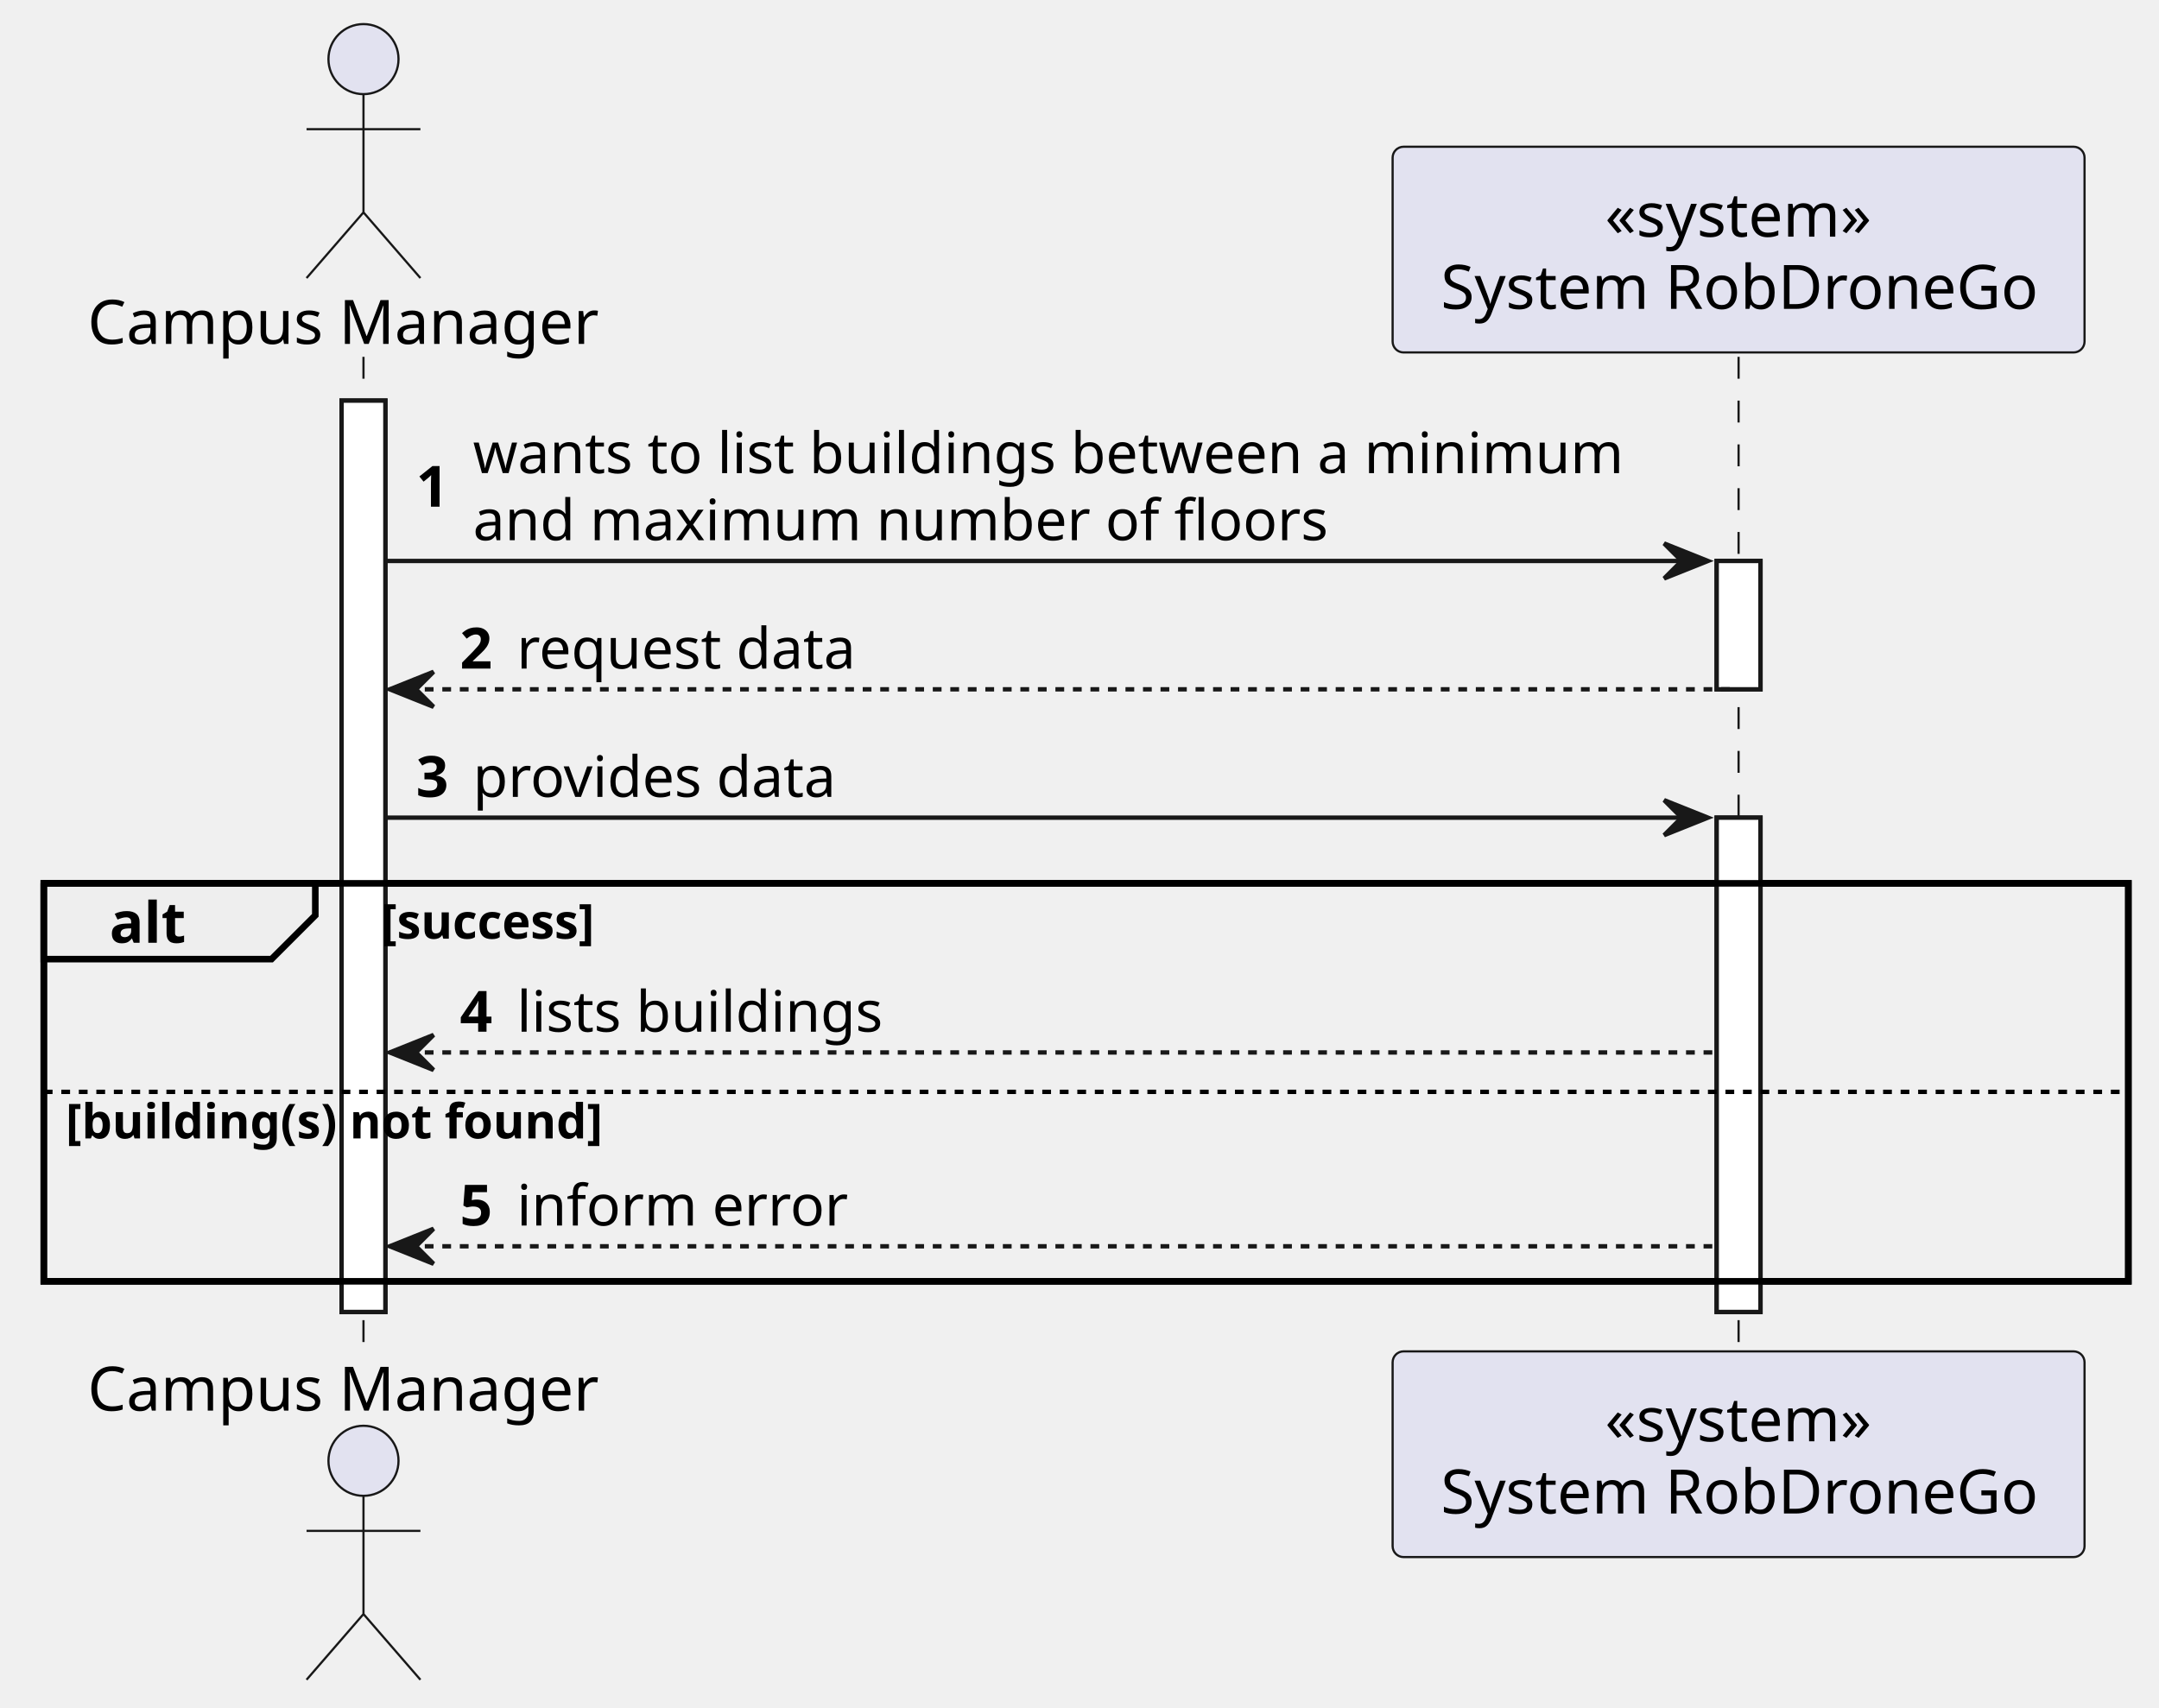
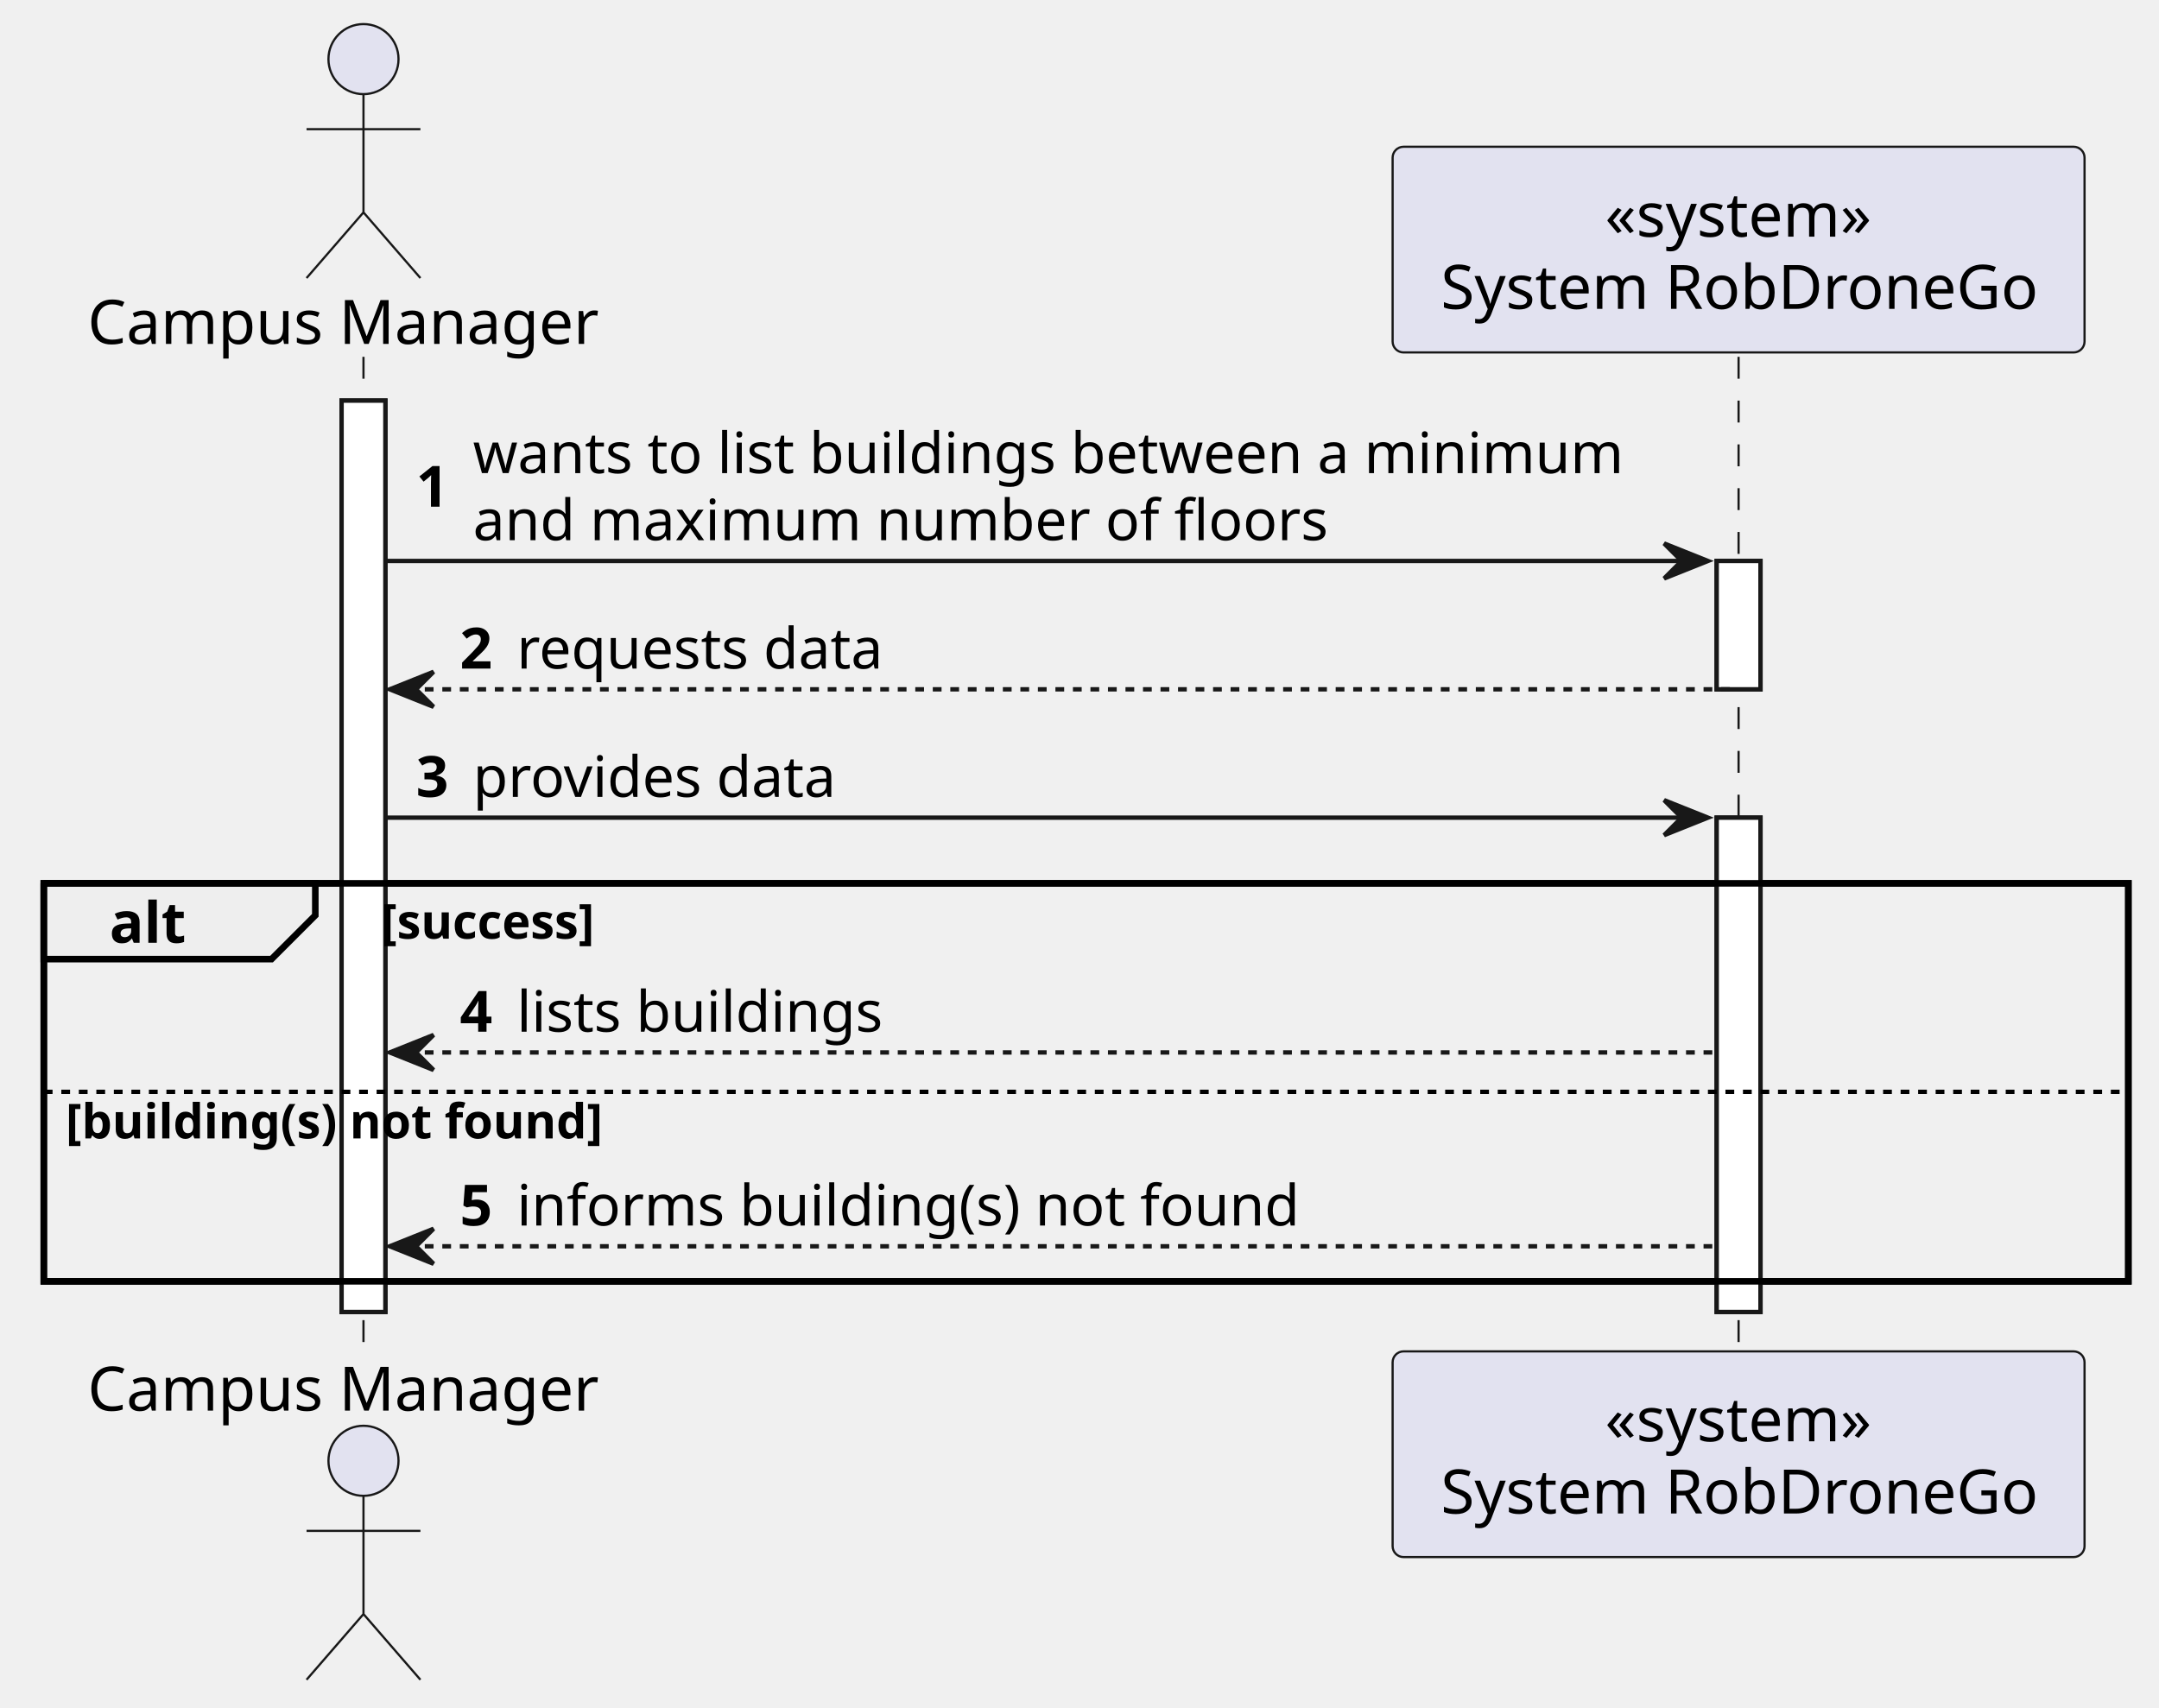
<svg xmlns="http://www.w3.org/2000/svg" contentStyleType="text/css" height="390px" preserveAspectRatio="none" style="width:493px;height:390px;background:#FFFFFF;" version="1.1" viewBox="0 0 493 390" width="493px" zoomAndPan="magnify">
  <defs />
  <g>
    <rect fill="#FFFFFF" height="208.129" style="stroke:#181818;stroke-width:1.0;" width="10" x="78" y="91.488" />
    <rect fill="#FFFFFF" height="29.311" style="stroke:#181818;stroke-width:1.0;" width="10" x="392" y="128.109" />
    <rect fill="#FFFFFF" height="112.887" style="stroke:#181818;stroke-width:1.0;" width="10" x="392" y="186.731" />
    <rect fill="none" height="90.887" style="stroke:#000000;stroke-width:1.5;" width="476" x="10" y="201.731" />
    <line style="stroke:#181818;stroke-width:0.5;stroke-dasharray:5.0,5.0;" x1="83" x2="83" y1="81.488" y2="309.617" />
    <line style="stroke:#181818;stroke-width:0.5;stroke-dasharray:5.0,5.0;" x1="397" x2="397" y1="81.488" y2="309.617" />
    <text fill="#000000" font-family="sans-serif" font-size="14" lengthAdjust="spacing" textLength="120" x="20" y="78.535">Campus Manager</text>
    <ellipse cx="83" cy="13.5" fill="#E2E2F0" rx="8" ry="8" style="stroke:#181818;stroke-width:0.5;" />
    <path d="M83,21.5 L83,48.5 M70,29.5 L96,29.5 M83,48.5 L70,63.5 M83,48.5 L96,63.5 " fill="none" style="stroke:#181818;stroke-width:0.5;" />
    <text fill="#000000" font-family="sans-serif" font-size="14" lengthAdjust="spacing" textLength="120" x="20" y="322.152">Campus Manager</text>
    <ellipse cx="83" cy="333.606" fill="#E2E2F0" rx="8" ry="8" style="stroke:#181818;stroke-width:0.5;" />
    <path d="M83,341.606 L83,368.606 M70,349.606 L96,349.606 M83,368.606 L70,383.606 M83,368.606 L96,383.606 " fill="none" style="stroke:#181818;stroke-width:0.5;" />
    <rect fill="#E2E2F0" height="46.977" rx="2.5" ry="2.5" style="stroke:#181818;stroke-width:0.5;" width="158" x="318" y="33.512" />
    <text fill="#000000" font-family="sans-serif" font-size="14" lengthAdjust="spacing" textLength="61" x="366.5" y="54.047">«system»</text>
    <text fill="#000000" font-family="sans-serif" font-size="14" lengthAdjust="spacing" textLength="140" x="329" y="70.535">System RobDroneGo</text>
    <rect fill="#E2E2F0" height="46.977" rx="2.5" ry="2.5" style="stroke:#181818;stroke-width:0.5;" width="158" x="318" y="308.617" />
    <text fill="#000000" font-family="sans-serif" font-size="14" lengthAdjust="spacing" textLength="61" x="366.5" y="329.152">«system»</text>
    <text fill="#000000" font-family="sans-serif" font-size="14" lengthAdjust="spacing" textLength="140" x="329" y="345.641">System RobDroneGo</text>
    <rect fill="#FFFFFF" height="208.129" style="stroke:#181818;stroke-width:1.0;" width="10" x="78" y="91.488" />
    <rect fill="#FFFFFF" height="29.311" style="stroke:#181818;stroke-width:1.0;" width="10" x="392" y="128.109" />
    <rect fill="#FFFFFF" height="112.887" style="stroke:#181818;stroke-width:1.0;" width="10" x="392" y="186.731" />
    <polygon fill="#181818" points="380,124.109,390,128.109,380,132.109,384,128.109" style="stroke:#181818;stroke-width:1.0;" />
    <line style="stroke:#181818;stroke-width:1.0;" x1="88" x2="386" y1="128.109" y2="128.109" />
    <text fill="#000000" font-family="sans-serif" font-size="13" font-weight="bold" lengthAdjust="spacing" textLength="9" x="95" y="115.712">1</text>
    <text fill="#000000" font-family="sans-serif" font-size="13" lengthAdjust="spacing" textLength="272" x="108" y="108.057">wants to list buildings between a minimum</text>
    <text fill="#000000" font-family="sans-serif" font-size="13" lengthAdjust="spacing" textLength="200" x="108" y="123.367">and maximum number of floors</text>
    <polygon fill="#181818" points="99,153.42,89,157.42,99,161.42,95,157.42" style="stroke:#181818;stroke-width:1.0;" />
    <line style="stroke:#181818;stroke-width:1.0;stroke-dasharray:2.0,2.0;" x1="93" x2="396" y1="157.42" y2="157.42" />
    <text fill="#000000" font-family="sans-serif" font-size="13" font-weight="bold" lengthAdjust="spacing" textLength="9" x="105" y="152.678">2</text>
-     <text fill="#000000" font-family="sans-serif" font-size="13" lengthAdjust="spacing" textLength="78" x="118" y="152.678">request data</text>
+     <text fill="#000000" font-family="sans-serif" font-size="13" lengthAdjust="spacing" textLength="85" x="118" y="152.678">requests data</text>
    <polygon fill="#181818" points="380,182.731,390,186.731,380,190.731,384,186.731" style="stroke:#181818;stroke-width:1.0;" />
    <line style="stroke:#181818;stroke-width:1.0;" x1="88" x2="386" y1="186.731" y2="186.731" />
    <text fill="#000000" font-family="sans-serif" font-size="13" font-weight="bold" lengthAdjust="spacing" textLength="9" x="95" y="181.988">3</text>
    <text fill="#000000" font-family="sans-serif" font-size="13" lengthAdjust="spacing" textLength="85" x="108" y="181.988">provides data</text>
    <path d="M10,201.731 L72,201.731 L72,209.041 L62,219.041 L10,219.041 L10,201.731 " fill="#EEEEEE" style="stroke:#000000;stroke-width:1.5;" />
    <rect fill="none" height="90.887" style="stroke:#000000;stroke-width:1.5;" width="476" x="10" y="201.731" />
    <text fill="#000000" font-family="sans-serif" font-size="13" font-weight="bold" lengthAdjust="spacing" textLength="17" x="25" y="215.299">alt</text>
    <text fill="#000000" font-family="sans-serif" font-size="11" font-weight="bold" lengthAdjust="spacing" textLength="51" x="87" y="214.365">[success]</text>
    <polygon fill="#181818" points="99,236.352,89,240.352,99,244.352,95,240.352" style="stroke:#181818;stroke-width:1.0;" />
    <line style="stroke:#181818;stroke-width:1.0;stroke-dasharray:2.0,2.0;" x1="93" x2="391" y1="240.352" y2="240.352" />
    <text fill="#000000" font-family="sans-serif" font-size="13" font-weight="bold" lengthAdjust="spacing" textLength="9" x="105" y="235.609">4</text>
    <text fill="#000000" font-family="sans-serif" font-size="13" lengthAdjust="spacing" textLength="90" x="118" y="235.609">lists buildings</text>
    <line style="stroke:#000000;stroke-width:1.0;stroke-dasharray:2.0,2.0;" x1="10" x2="486" y1="249.352" y2="249.352" />
    <text fill="#000000" font-family="sans-serif" font-size="11" font-weight="bold" lengthAdjust="spacing" textLength="128" x="15" y="259.986">[building(s) not found]</text>
    <polygon fill="#181818" points="99,280.617,89,284.617,99,288.617,95,284.617" style="stroke:#181818;stroke-width:1.0;" />
    <line style="stroke:#181818;stroke-width:1.0;stroke-dasharray:2.0,2.0;" x1="93" x2="391" y1="284.617" y2="284.617" />
    <text fill="#000000" font-family="sans-serif" font-size="13" font-weight="bold" lengthAdjust="spacing" textLength="9" x="105" y="279.875">5</text>
-     <text fill="#000000" font-family="sans-serif" font-size="13" lengthAdjust="spacing" textLength="76" x="118" y="279.875">inform error</text>
+     <text fill="#000000" font-family="sans-serif" font-size="13" lengthAdjust="spacing" textLength="186" x="118" y="279.875">informs building(s) not found</text>
  </g>
</svg>
